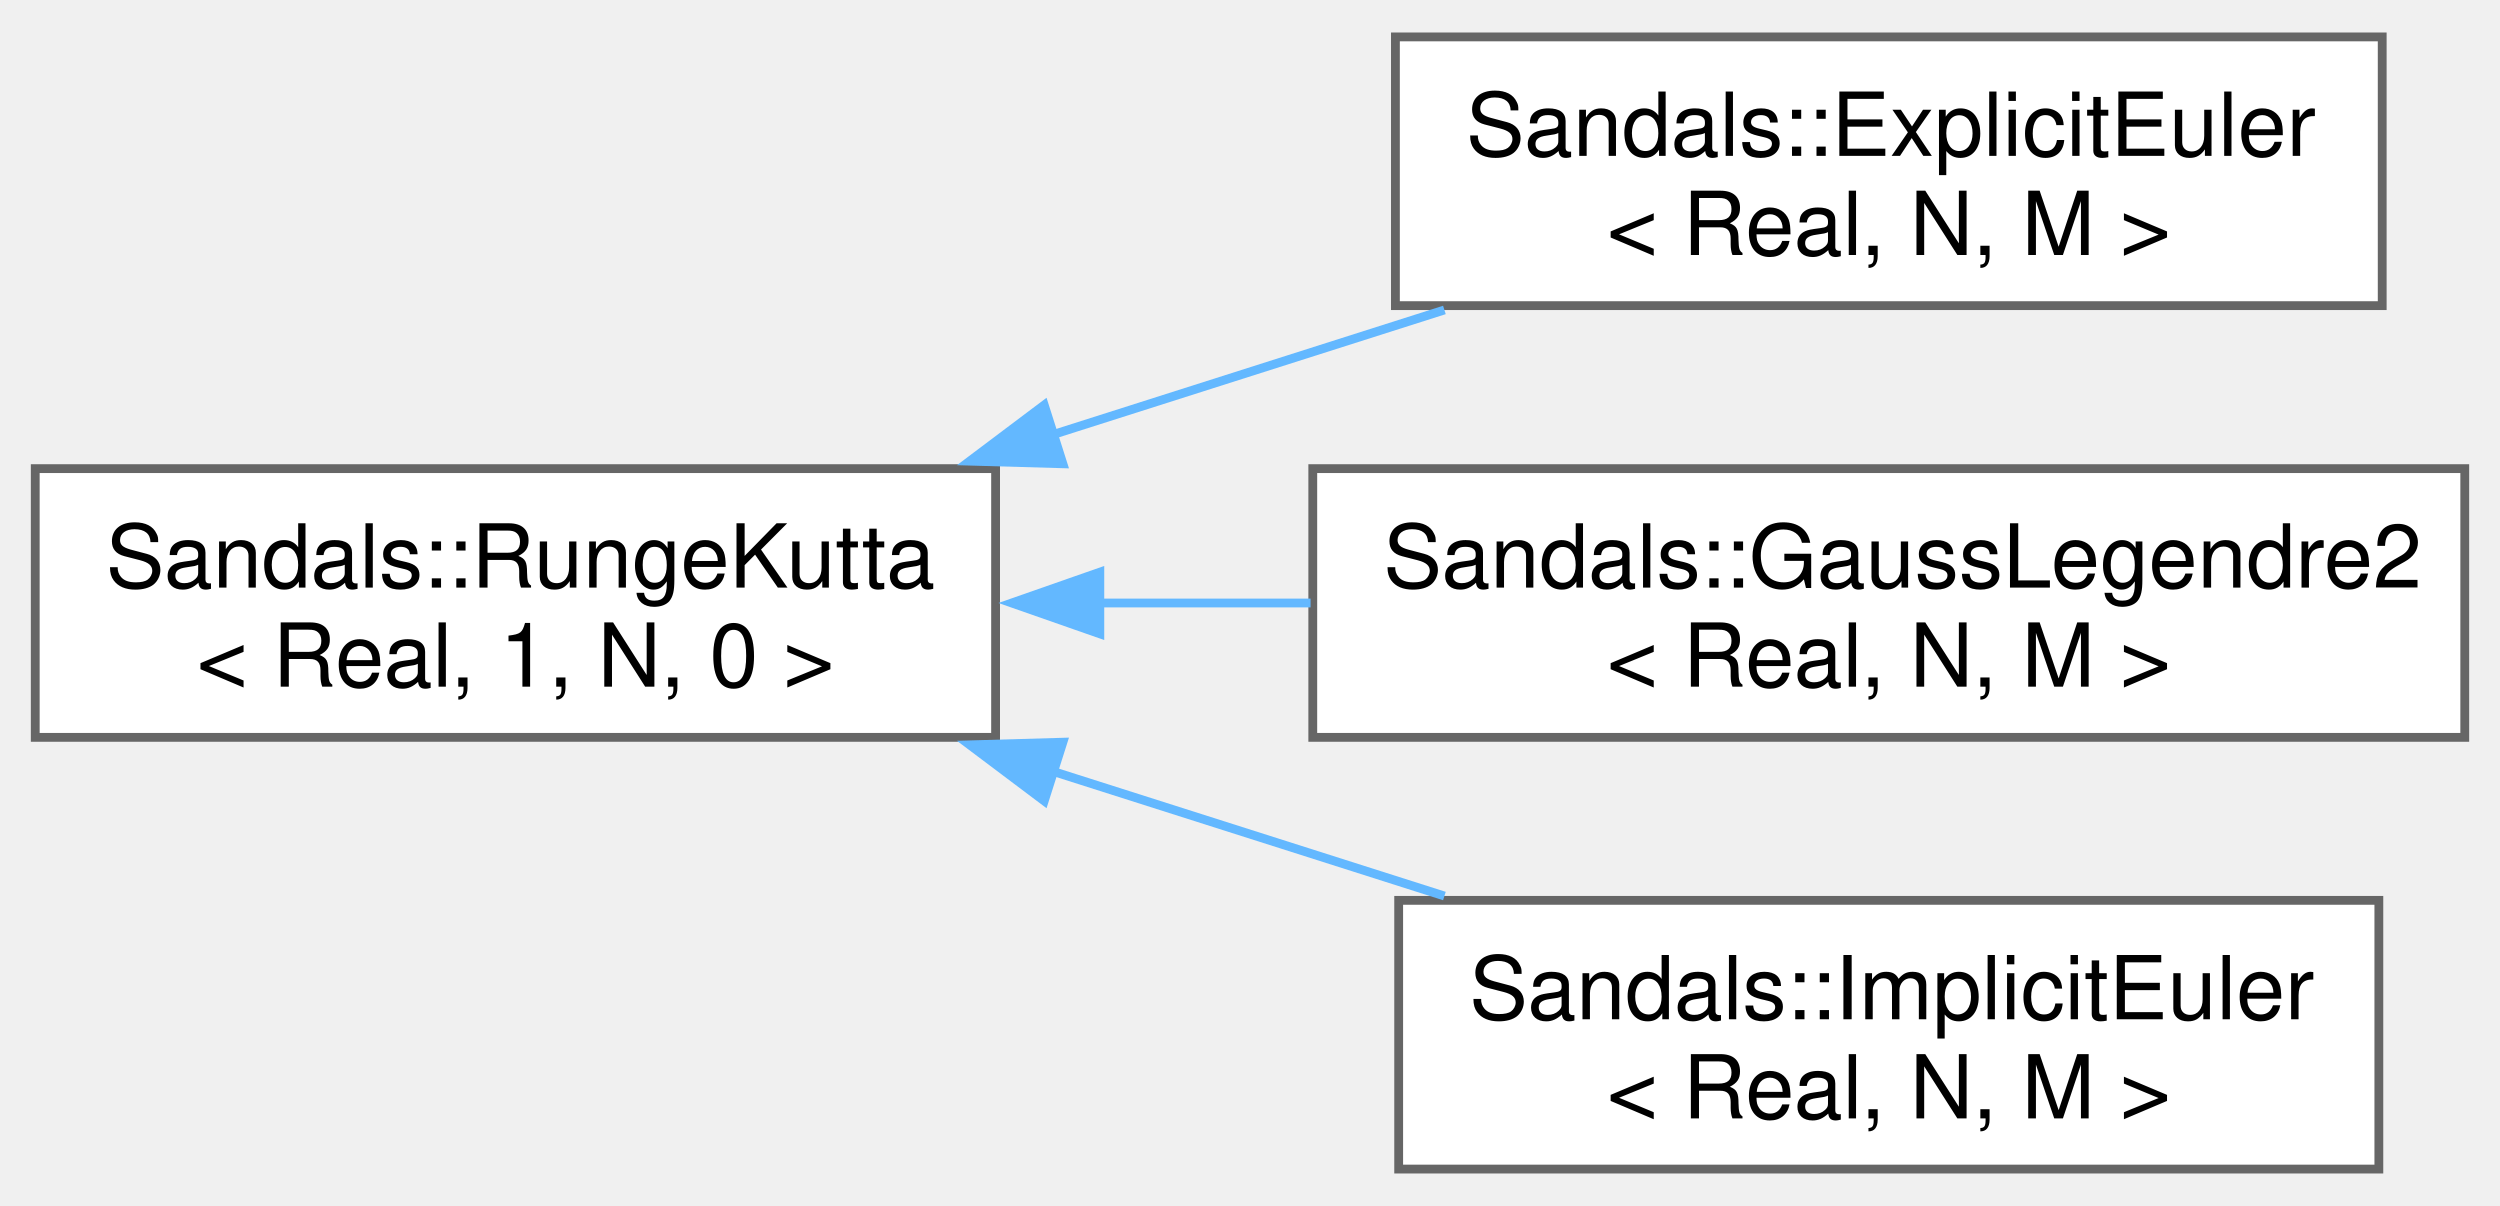
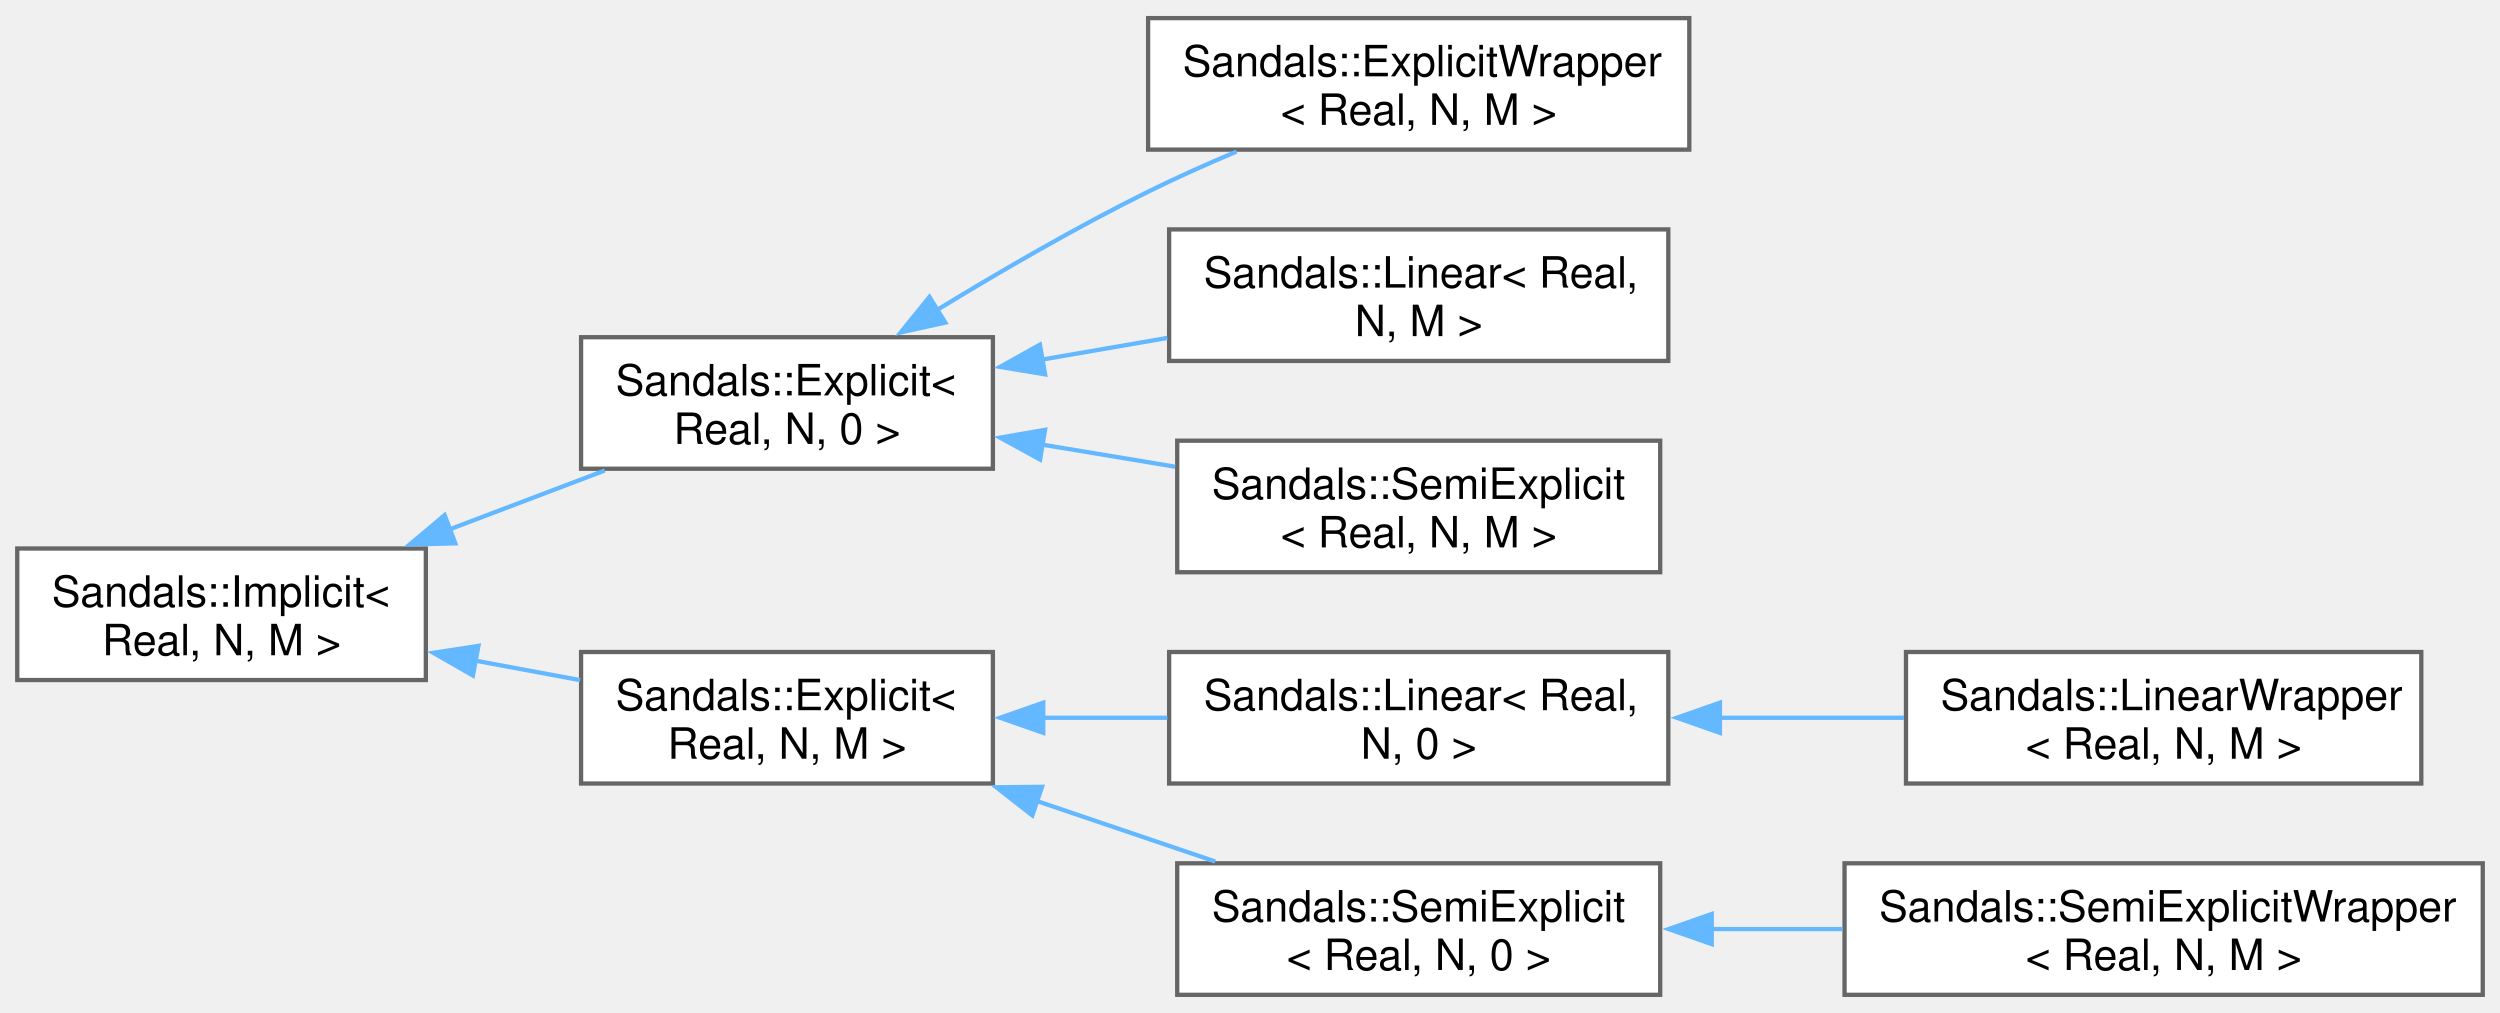
- <svg xmlns="http://www.w3.org/2000/svg" xmlns:xlink="http://www.w3.org/1999/xlink" width="284pt" height="137pt" viewBox="0.00 0.00 283.75 136.50">
-   <g id="graph0" class="graph" transform="scale(1 1) rotate(0) translate(4 132.5)">
+ <svg xmlns="http://www.w3.org/2000/svg" xmlns:xlink="http://www.w3.org/1999/xlink" width="580pt" height="235pt" viewBox="0.00 0.00 579.75 234.50">
+   <g id="graph0" class="graph" transform="scale(1 1) rotate(0) translate(4 230.5)">
    <g id="Node000000" class="node">
      <g id="a_Node000000">
-         <a xlink:href="class_sandals_1_1_runge_kutta.html" target="_top" xlink:title=" ">
-           <polygon fill="white" stroke="#666666" points="109,-79.5 0,-79.5 0,-49 109,-49 109,-79.5" />
-           <text text-anchor="start" x="8" y="-66" font-family="Helvetica,sans-Serif" font-size="10.00">Sandals::RungeKutta</text>
-           <text text-anchor="middle" x="54.5" y="-54.75" font-family="Helvetica,sans-Serif" font-size="10.00">&lt; Real, 1, N, 0 &gt;</text>
+         <a xlink:href="class_sandals_1_1_implicit.html" target="_top" xlink:title=" ">
+           <polygon fill="white" stroke="#666666" points="94.75,-103.5 0,-103.5 0,-73 94.75,-73 94.75,-103.5" />
+           <text text-anchor="start" x="8" y="-90" font-family="Helvetica,sans-Serif" font-size="10.00">Sandals::Implicit&lt;</text>
+           <text text-anchor="middle" x="47.38" y="-78.75" font-family="Helvetica,sans-Serif" font-size="10.00"> Real, N, M &gt;</text>
        </a>
      </g>
    </g>
    <g id="Node000001" class="node">
      <g id="a_Node000001">
-         <a xlink:href="class_sandals_1_1_explicit_euler.html" target="_top" xlink:title="Class container for the Explicit Euler method.">
-           <polygon fill="white" stroke="#666666" points="266.38,-128.5 154.38,-128.5 154.38,-98 266.38,-98 266.38,-128.5" />
-           <text text-anchor="start" x="162.38" y="-115" font-family="Helvetica,sans-Serif" font-size="10.00">Sandals::ExplicitEuler</text>
-           <text text-anchor="middle" x="210.38" y="-103.75" font-family="Helvetica,sans-Serif" font-size="10.00">&lt; Real, N, M &gt;</text>
+         <a xlink:href="class_sandals_1_1_explicit.html" target="_top" xlink:title=" ">
+           <polygon fill="white" stroke="#666666" points="226.25,-152.5 130.75,-152.5 130.75,-122 226.25,-122 226.25,-152.5" />
+           <text text-anchor="start" x="138.75" y="-139" font-family="Helvetica,sans-Serif" font-size="10.00">Sandals::Explicit&lt;</text>
+           <text text-anchor="middle" x="178.5" y="-127.75" font-family="Helvetica,sans-Serif" font-size="10.00"> Real, N, 0 &gt;</text>
        </a>
      </g>
    </g>
-     <g id="edge12_Node000000_Node000001" class="edge">
-       <g id="a_edge12_Node000000_Node000001">
+     <g id="edge3_Node000000_Node000001" class="edge">
+       <g id="a_edge3_Node000000_Node000001">
        <a xlink:title=" ">
-           <path fill="none" stroke="#63b8ff" d="M115.19,-83.26C129.99,-87.97 145.69,-92.97 159.94,-97.51" />
-           <polygon fill="#63b8ff" stroke="#63b8ff" points="116.64,-80.05 106.05,-80.35 114.52,-86.72 116.64,-80.05" />
+           <path fill="none" stroke="#63b8ff" d="M100.34,-107.97C112.28,-112.5 124.82,-117.26 136.24,-121.59" />
+           <polygon fill="#63b8ff" stroke="#63b8ff" points="101.59,-104.7 91,-104.43 99.11,-111.25 101.59,-104.7" />
+         </a>
+       </g>
+     </g>
+     <g id="Node000005" class="node">
+       <g id="a_Node000005">
+         <a xlink:href="class_sandals_1_1_explicit.html" target="_top" xlink:title=" ">
+           <polygon fill="white" stroke="#666666" points="226.25,-79.5 130.75,-79.5 130.75,-49 226.25,-49 226.25,-79.5" />
+           <text text-anchor="start" x="138.75" y="-66" font-family="Helvetica,sans-Serif" font-size="10.00">Sandals::Explicit&lt;</text>
+           <text text-anchor="middle" x="178.5" y="-54.75" font-family="Helvetica,sans-Serif" font-size="10.00"> Real, N, M &gt;</text>
+         </a>
+       </g>
+     </g>
+     <g id="edge7_Node000000_Node000005" class="edge">
+       <g id="a_edge7_Node000000_Node000005">
+         <a xlink:title=" ">
+           <path fill="none" stroke="#63b8ff" d="M106.3,-77.48C114.41,-75.98 122.65,-74.44 130.52,-72.98" />
+           <polygon fill="#63b8ff" stroke="#63b8ff" points="105.67,-74.04 96.48,-79.31 106.95,-80.92 105.67,-74.04" />
        </a>
      </g>
    </g>
    <g id="Node000002" class="node">
      <g id="a_Node000002">
-         <a xlink:href="class_sandals_1_1_gauss_legendre2.html" target="_top" xlink:title="Class container for the Gauss-Legendre order 2 method.">
-           <polygon fill="white" stroke="#666666" points="275.75,-79.5 145,-79.5 145,-49 275.75,-49 275.75,-79.5" />
-           <text text-anchor="start" x="153" y="-66" font-family="Helvetica,sans-Serif" font-size="10.00">Sandals::GaussLegendre2</text>
-           <text text-anchor="middle" x="210.38" y="-54.75" font-family="Helvetica,sans-Serif" font-size="10.00">&lt; Real, N, M &gt;</text>
+         <a xlink:href="class_sandals_1_1_explicit_wrapper.html" target="_top" xlink:title="Class container for the system of explicit ODEs/DAEs wrapper.">
+           <polygon fill="white" stroke="#666666" points="387.75,-226.5 262.25,-226.5 262.25,-196 387.75,-196 387.75,-226.5" />
+           <text text-anchor="start" x="270.25" y="-213" font-family="Helvetica,sans-Serif" font-size="10.00">Sandals::ExplicitWrapper</text>
+           <text text-anchor="middle" x="325" y="-201.75" font-family="Helvetica,sans-Serif" font-size="10.00">&lt; Real, N, M &gt;</text>
        </a>
      </g>
    </g>
-     <g id="edge13_Node000000_Node000002" class="edge">
-       <g id="a_edge13_Node000000_Node000002">
+     <g id="edge4_Node000001_Node000002" class="edge">
+       <g id="a_edge4_Node000001_Node000002">
        <a xlink:title=" ">
-           <path fill="none" stroke="#63b8ff" d="M120.78,-64.25C128.72,-64.25 136.82,-64.25 144.75,-64.25" />
-           <polygon fill="#63b8ff" stroke="#63b8ff" points="120.83,-60.75 110.83,-64.25 120.83,-67.75 120.83,-60.75" />
+           <path fill="none" stroke="#63b8ff" d="M213.28,-158.81C228.04,-167.82 245.72,-178.07 262.25,-186.25 268.78,-189.48 275.84,-192.64 282.76,-195.56" />
+           <polygon fill="#63b8ff" stroke="#63b8ff" points="215.22,-155.89 204.87,-153.61 211.54,-161.85 215.22,-155.89" />
        </a>
      </g>
    </g>
    <g id="Node000003" class="node">
      <g id="a_Node000003">
-         <a xlink:href="class_sandals_1_1_implicit_euler.html" target="_top" xlink:title="Class container for the Implicit Euler method.">
-           <polygon fill="white" stroke="#666666" points="266,-30.5 154.75,-30.5 154.75,0 266,0 266,-30.5" />
-           <text text-anchor="start" x="162.75" y="-17" font-family="Helvetica,sans-Serif" font-size="10.00">Sandals::ImplicitEuler</text>
-           <text text-anchor="middle" x="210.38" y="-5.75" font-family="Helvetica,sans-Serif" font-size="10.00">&lt; Real, N, M &gt;</text>
+         <a xlink:href="class_sandals_1_1_linear.html" target="_top" xlink:title="Class container for the system of linear ODEs/DAEs.">
+           <polygon fill="white" stroke="#666666" points="382.88,-177.5 267.12,-177.5 267.12,-147 382.88,-147 382.88,-177.5" />
+           <text text-anchor="start" x="275.12" y="-164" font-family="Helvetica,sans-Serif" font-size="10.00">Sandals::Linear&lt; Real,</text>
+           <text text-anchor="middle" x="325" y="-152.75" font-family="Helvetica,sans-Serif" font-size="10.00"> N, M &gt;</text>
        </a>
      </g>
    </g>
-     <g id="edge14_Node000000_Node000003" class="edge">
-       <g id="a_edge14_Node000000_Node000003">
+     <g id="edge5_Node000001_Node000003" class="edge">
+       <g id="a_edge5_Node000001_Node000003">
        <a xlink:title=" ">
-           <path fill="none" stroke="#63b8ff" d="M115.19,-45.24C129.99,-40.53 145.69,-35.53 159.94,-30.99" />
-           <polygon fill="#63b8ff" stroke="#63b8ff" points="114.52,-41.78 106.05,-48.15 116.64,-48.45 114.52,-41.78" />
+           <path fill="none" stroke="#63b8ff" d="M237.51,-147.29C247.13,-148.95 257.11,-150.68 266.72,-152.34" />
+           <polygon fill="#63b8ff" stroke="#63b8ff" points="238.36,-143.88 227.91,-145.62 237.16,-150.78 238.36,-143.88" />
+         </a>
+       </g>
+     </g>
+     <g id="Node000004" class="node">
+       <g id="a_Node000004">
+         <a xlink:href="class_sandals_1_1_semi_explicit.html" target="_top" xlink:title="Class container for the system of semi-explicit ODEs/DAEs.">
+           <polygon fill="white" stroke="#666666" points="381,-128.5 269,-128.5 269,-98 381,-98 381,-128.5" />
+           <text text-anchor="start" x="277" y="-115" font-family="Helvetica,sans-Serif" font-size="10.00">Sandals::SemiExplicit</text>
+           <text text-anchor="middle" x="325" y="-103.75" font-family="Helvetica,sans-Serif" font-size="10.00">&lt; Real, N, M &gt;</text>
+         </a>
+       </g>
+     </g>
+     <g id="edge6_Node000001_Node000004" class="edge">
+       <g id="a_edge6_Node000001_Node000004">
+         <a xlink:title=" ">
+           <path fill="none" stroke="#63b8ff" d="M237.69,-127.59C247.86,-125.9 258.42,-124.14 268.51,-122.47" />
+           <polygon fill="#63b8ff" stroke="#63b8ff" points="237.2,-124.12 227.91,-129.21 238.35,-131.02 237.2,-124.12" />
+         </a>
+       </g>
+     </g>
+     <g id="Node000006" class="node">
+       <g id="a_Node000006">
+         <a xlink:href="class_sandals_1_1_linear.html" target="_top" xlink:title=" ">
+           <polygon fill="white" stroke="#666666" points="382.88,-79.5 267.12,-79.5 267.12,-49 382.88,-49 382.88,-79.5" />
+           <text text-anchor="start" x="275.12" y="-66" font-family="Helvetica,sans-Serif" font-size="10.00">Sandals::Linear&lt; Real,</text>
+           <text text-anchor="middle" x="325" y="-54.75" font-family="Helvetica,sans-Serif" font-size="10.00"> N, 0 &gt;</text>
+         </a>
+       </g>
+     </g>
+     <g id="edge8_Node000005_Node000006" class="edge">
+       <g id="a_edge8_Node000005_Node000006">
+         <a xlink:title=" ">
+           <path fill="none" stroke="#63b8ff" d="M237.82,-64.25C247.35,-64.25 257.22,-64.25 266.72,-64.25" />
+           <polygon fill="#63b8ff" stroke="#63b8ff" points="237.93,-60.75 227.93,-64.25 237.93,-67.75 237.93,-60.75" />
+         </a>
+       </g>
+     </g>
+     <g id="Node000008" class="node">
+       <g id="a_Node000008">
+         <a xlink:href="class_sandals_1_1_semi_explicit.html" target="_top" xlink:title=" ">
+           <polygon fill="white" stroke="#666666" points="381,-30.5 269,-30.5 269,0 381,0 381,-30.5" />
+           <text text-anchor="start" x="277" y="-17" font-family="Helvetica,sans-Serif" font-size="10.00">Sandals::SemiExplicit</text>
+           <text text-anchor="middle" x="325" y="-5.75" font-family="Helvetica,sans-Serif" font-size="10.00">&lt; Real, N, 0 &gt;</text>
+         </a>
+       </g>
+     </g>
+     <g id="edge10_Node000005_Node000008" class="edge">
+       <g id="a_edge10_Node000005_Node000008">
+         <a xlink:title=" ">
+           <path fill="none" stroke="#63b8ff" d="M236.42,-44.95C250.15,-40.29 264.66,-35.37 277.82,-30.91" />
+           <polygon fill="#63b8ff" stroke="#63b8ff" points="235.4,-41.6 227.05,-48.13 237.65,-48.23 235.4,-41.6" />
+         </a>
+       </g>
+     </g>
+     <g id="Node000007" class="node">
+       <g id="a_Node000007">
+         <a xlink:href="class_sandals_1_1_linear_wrapper.html" target="_top" xlink:title="Class container for the system of linear ODEs/DAEs wrapper.">
+           <polygon fill="white" stroke="#666666" points="557.5,-79.5 438,-79.5 438,-49 557.5,-49 557.5,-79.5" />
+           <text text-anchor="start" x="446" y="-66" font-family="Helvetica,sans-Serif" font-size="10.00">Sandals::LinearWrapper</text>
+           <text text-anchor="middle" x="497.75" y="-54.75" font-family="Helvetica,sans-Serif" font-size="10.00">&lt; Real, N, M &gt;</text>
+         </a>
+       </g>
+     </g>
+     <g id="edge9_Node000006_Node000007" class="edge">
+       <g id="a_edge9_Node000006_Node000007">
+         <a xlink:title=" ">
+           <path fill="none" stroke="#63b8ff" d="M394.57,-64.25C408.8,-64.25 423.67,-64.25 437.53,-64.25" />
+           <polygon fill="#63b8ff" stroke="#63b8ff" points="394.85,-60.75 384.85,-64.25 394.85,-67.75 394.85,-60.75" />
+         </a>
+       </g>
+     </g>
+     <g id="Node000009" class="node">
+       <g id="a_Node000009">
+         <a xlink:href="class_sandals_1_1_semi_explicit_wrapper.html" target="_top" xlink:title="Class container for the system of semi-explicit ODEs/DAEs wrapper.">
+           <polygon fill="white" stroke="#666666" points="571.75,-30.5 423.75,-30.5 423.75,0 571.75,0 571.75,-30.5" />
+           <text text-anchor="start" x="431.75" y="-17" font-family="Helvetica,sans-Serif" font-size="10.00">Sandals::SemiExplicitWrapper</text>
+           <text text-anchor="middle" x="497.75" y="-5.75" font-family="Helvetica,sans-Serif" font-size="10.00">&lt; Real, N, M &gt;</text>
+         </a>
+       </g>
+     </g>
+     <g id="edge11_Node000008_Node000009" class="edge">
+       <g id="a_edge11_Node000008_Node000009">
+         <a xlink:title=" ">
+           <path fill="none" stroke="#63b8ff" d="M392.92,-15.25C402.88,-15.25 413.18,-15.25 423.26,-15.25" />
+           <polygon fill="#63b8ff" stroke="#63b8ff" points="392.95,-11.75 382.95,-15.25 392.95,-18.75 392.95,-11.75" />
        </a>
      </g>
    </g>
  </g>
</svg>
